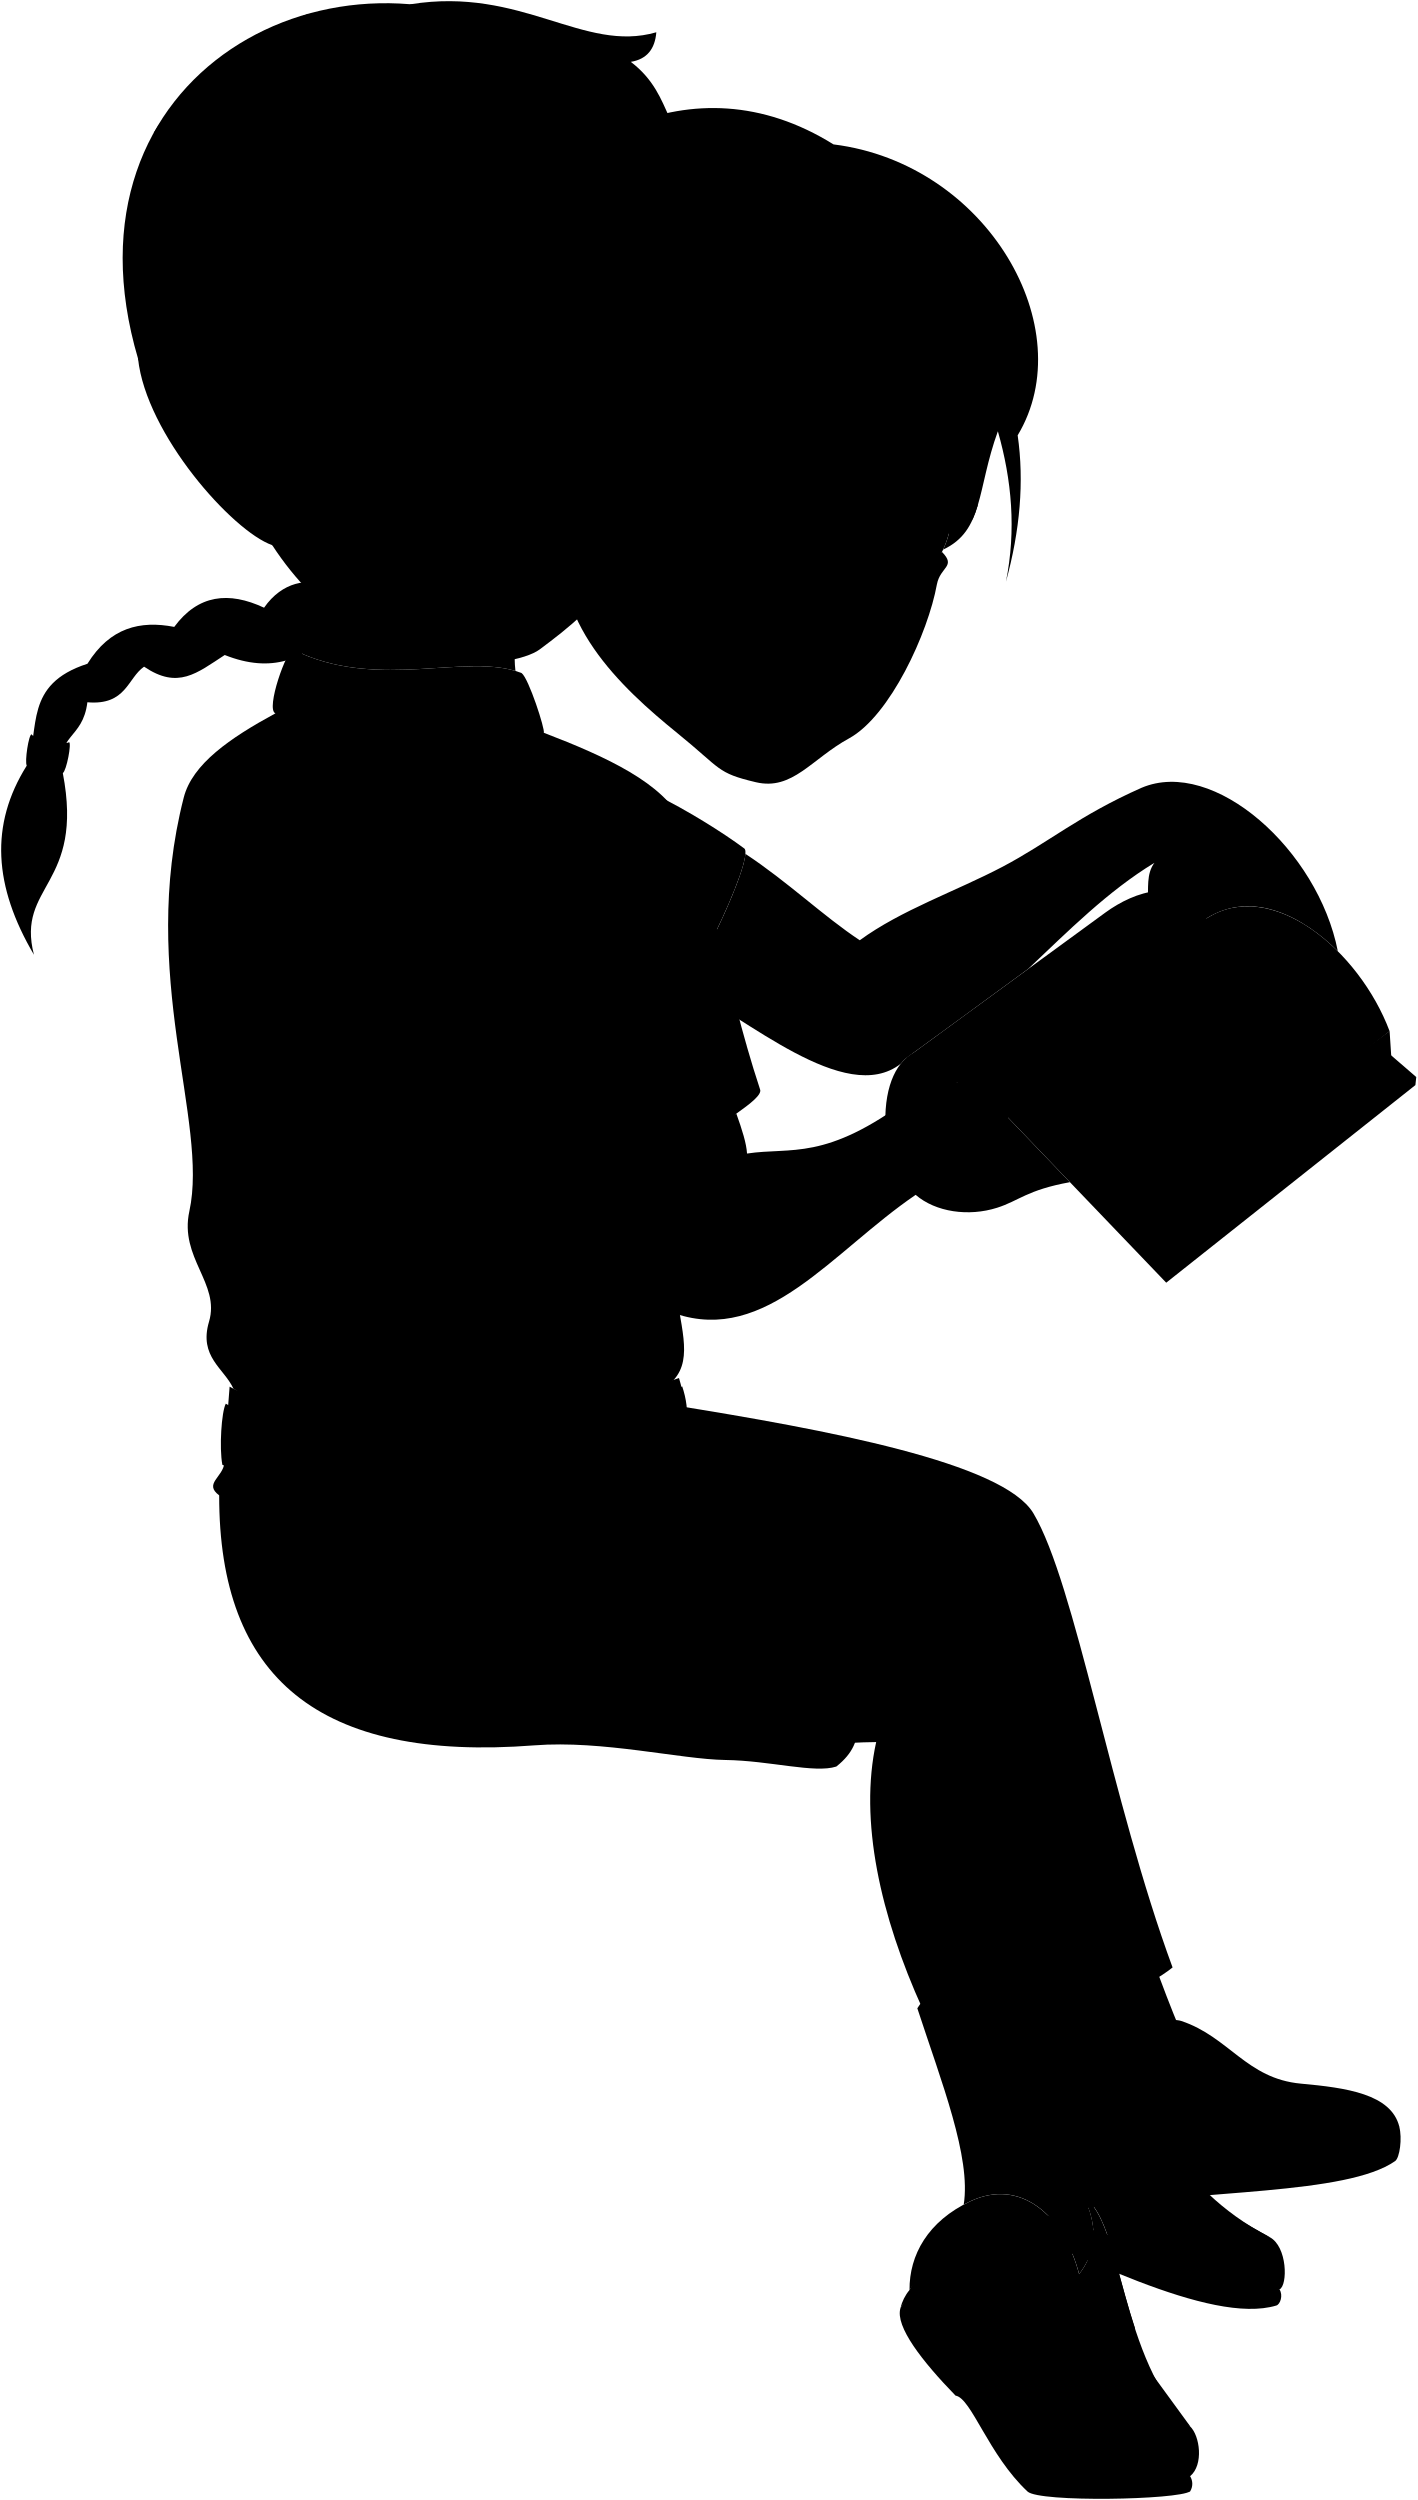
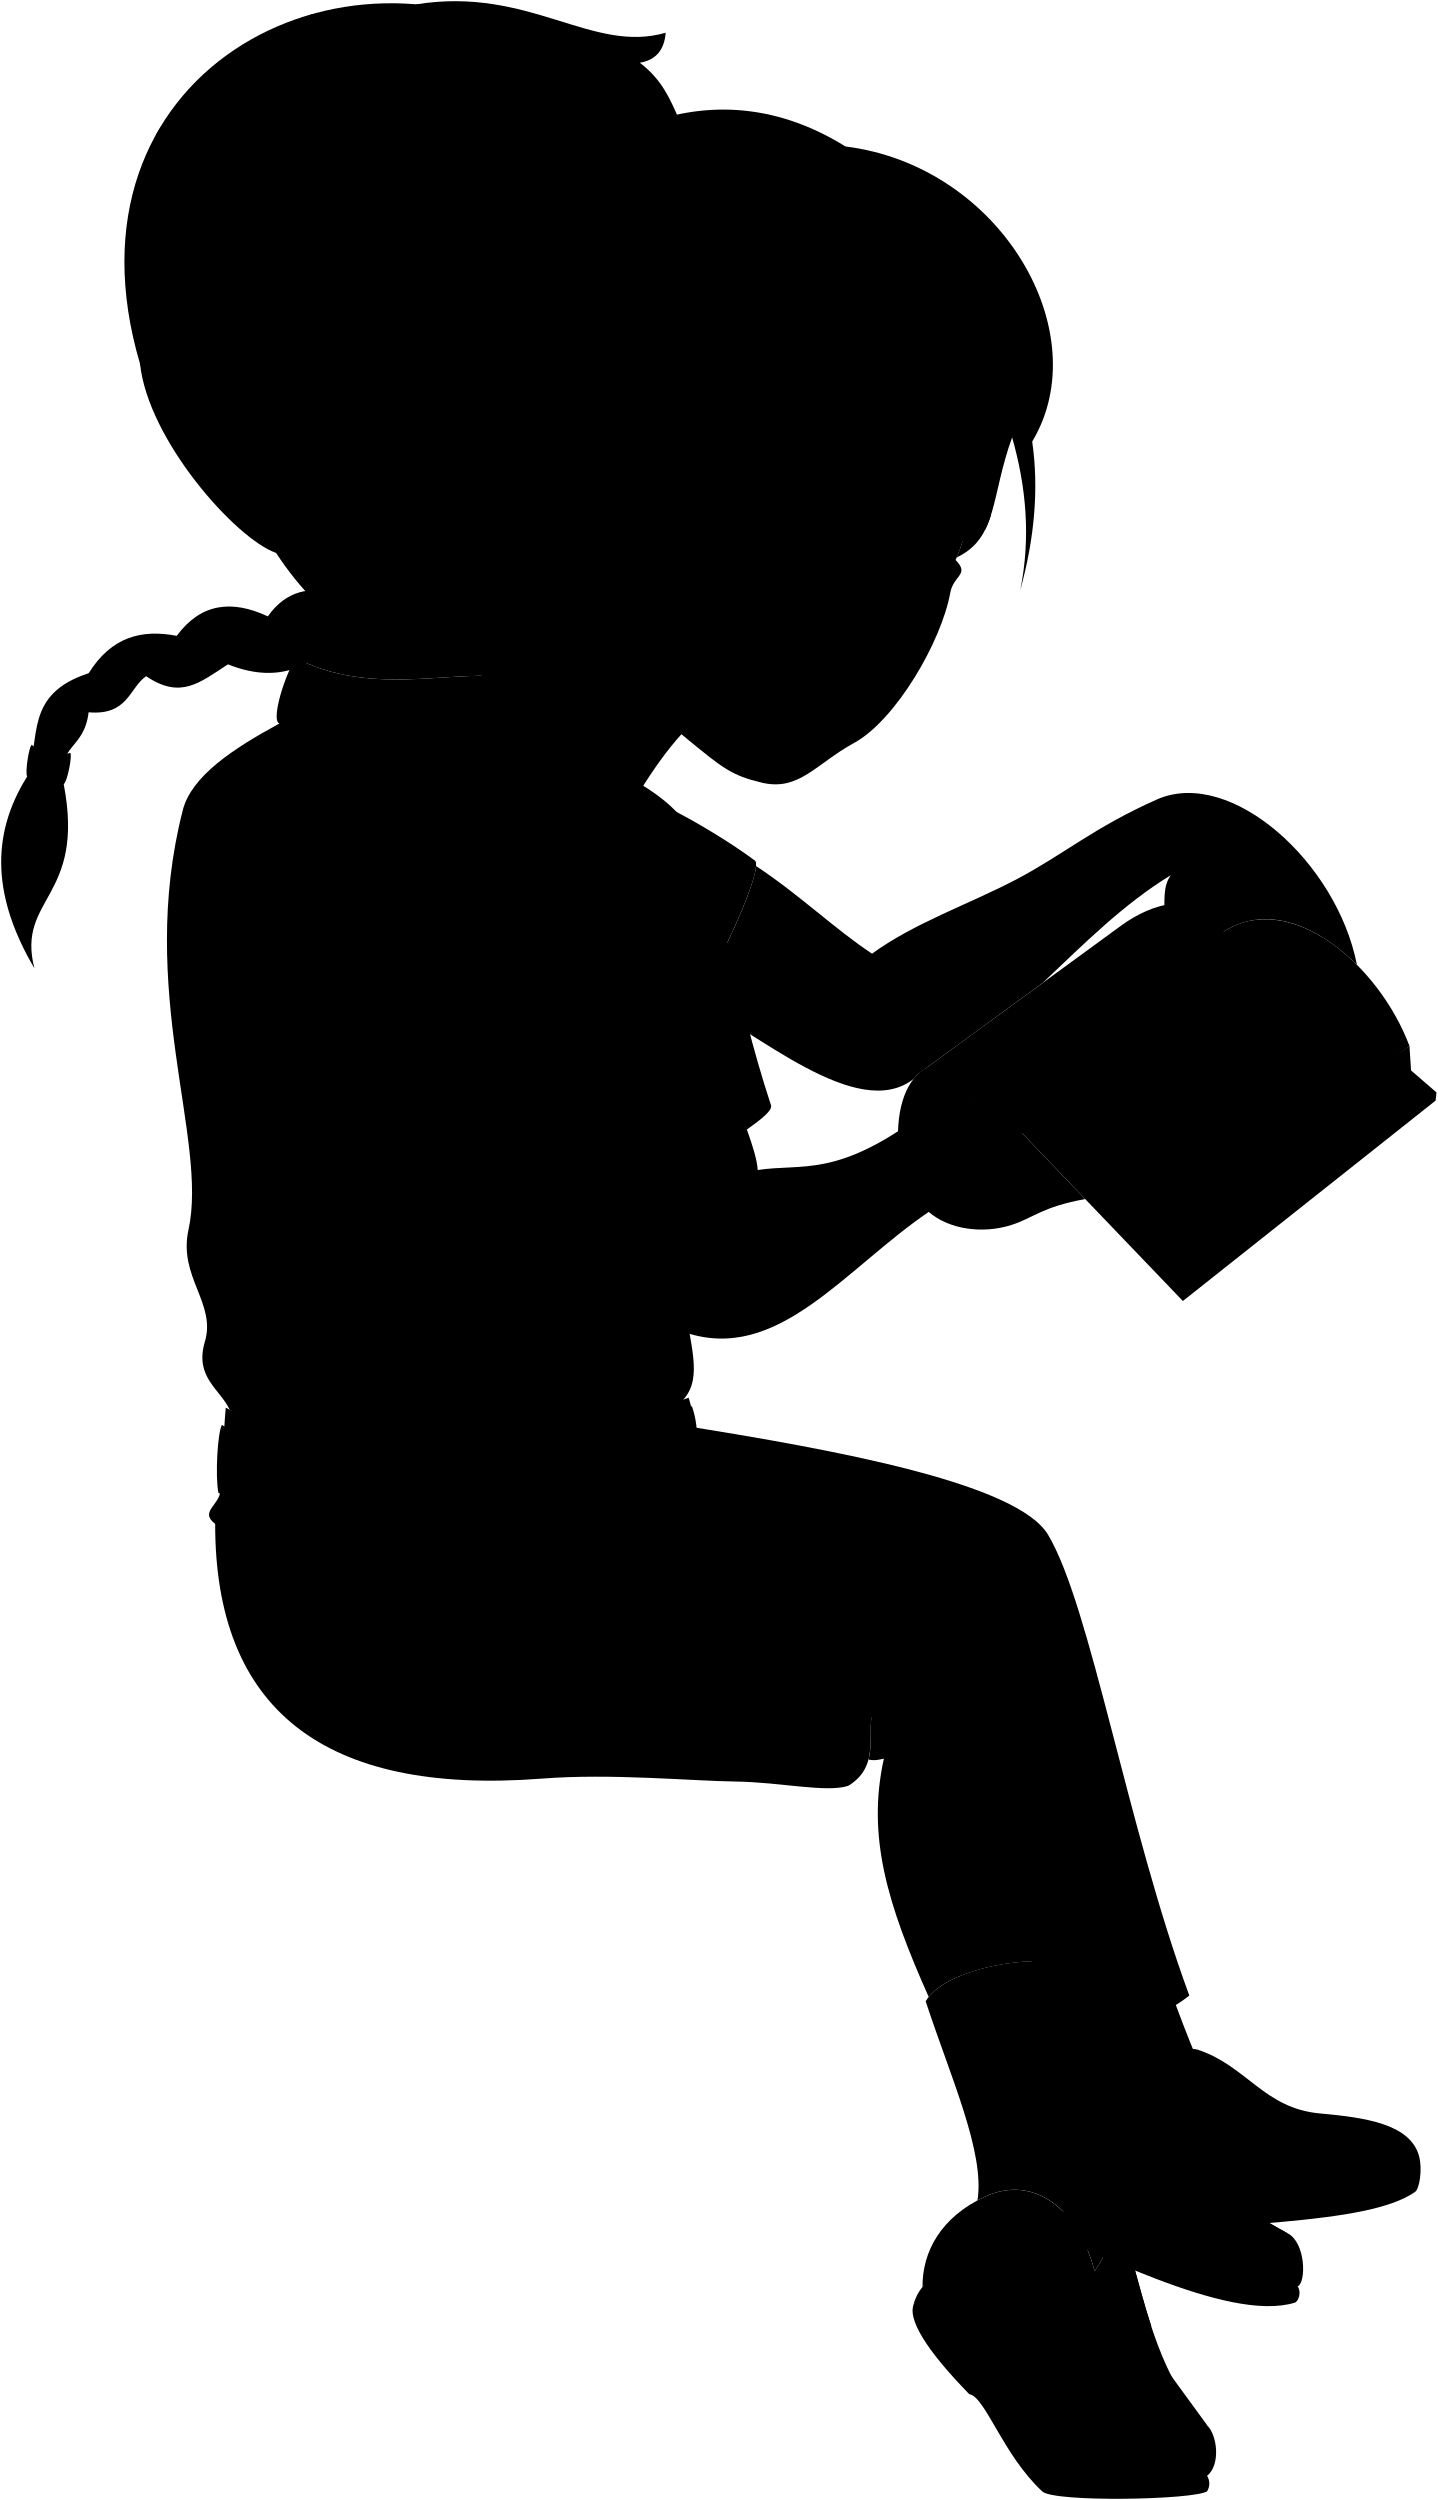
- <svg viewBox="0 0 1208.3 2131.16">
+ <svg viewBox="0 0 1208.3 2101.16">
  <g class="book">
    <polygon class="bookCoverDark" points="1207.3 918.15 1206.58 925 994.16 1093.45 845.85 938.64 1207.3 918.15" />
    <polyline class="bookCoverLight" points="850.59 937.78 995 1086.34 1207.3 918.15 1185.94 899.68" />
    <path class="bookPageLight" d="M772.55,901.93l169.74-124c24.63-18,65.12-32.73,86.16,5.06,55.48-35.82,130.3,27.23,156.14,96.07l-199,156.24C937.43,972.14,886.79,929.06,831.37,925,812.37,909.64,790.86,900.86,772.55,901.93Z" />
    <path class="paperStackLight" d="M989.17,1071.45c67.56-55.71,133.76-107.81,197.9-154.48l-2.48-38q-101.07,73.23-199,156.24Z" />
    <path class="paperStackDark" d="M754.74,957.53c-1.46-66.55,45-84.29,76.63-32.53,44.7-31.22,108.84,36.47,154.25,110.26l3.55,36.19C950,991.68,882.59,928.65,845.85,938.64l-29.93-15.93Z" />
    <path class="bookPageDark" d="M762.76,953c1.47-45.56,33.2-52.64,53.16-30.33Z" />
    <line class="paperCreaseLine" x1="1028.45" y1="782.95" x2="831.37" y2="925" />
  </g>
  <g class="sasha">
    <path class="soleWhite" d="M1192.84,1813c2.59,9.75.4,26.49-3.56,29.25-41.39,28.88-164.15,24.4-264.81,40.29-7,1.1-11.73-15.24-12.74-24.95" />
    <path class="sashaShoe" d="M1007,1722.81c40.75,13.58,55.59,49.18,102,53.42,38.36,3.51,77,8.69,83.9,36.81-16.45,31.33-161.15,29.73-281.11,44.59-8-15.92-6.89-75.69-.45-104.31C915.62,1734,991.8,1717.76,1007,1722.81Z" />
    <path class="sashaSock" d="M983.56,1672.25q10.52,29.48,22.33,58c6.65,18-50.36,40.86-90.27,26.61L895.19,1696Z" />
-     <path class="sashaPants" d="M572.45,1197.61c132.38,21.23,282.76,49.21,308.48,92.42,35.75,60.06,66.19,244.79,118.65,387.16-22.28,17.76-52.46,27.93-92.42,28.73Z" />
+     <path class="sashaPants" d="M570.45,1197.61c134.38,21.23,284.76,49.21,310.48,92.42,35.75,60.06,66.19,244.79,118.65,387.16-22.28,17.76-52.46,27.93-94.42,28.73Z" />
    <path class="sashaShirt" d="M567.64,859.86c11.79,5.32,78.24-131.51,66.46-136.83-17.16-12.86-49.24-33-76-45.88Z" />
-     <g class="skinAshkenazi">
-       <path d="M973.17,671.55c-53.46,23.63-79.51,46.83-118.88,67.51s-86.15,36.7-121.36,62.48c-31-20.47-61.4-49.88-97.48-73.65-1.25,18.37-31,82.59-51.21,114.23,50.25,23.55,136.24,101.79,183.66,64.66a34.52,34.52,0,0,1,4.65-4.85C802,880.36,835.35,856.25,876.43,826c34.4-32.54,68-66.37,107.68-90.48-14.15,18.91,8.47,48.06-28.72,76.2-11.06,14.07,33.67,34.68,57.29-11.56,1.68-4.91,7.34-11,15.77-17.23,39.48-24.92,83.4-.65,112,27.94C1123.55,724.62,1034.79,645.39,973.17,671.55Z" />
-     </g>
-     <g class="skinFoldLine">
-       <path d="M732.93,801.54c14.75,16.87,16.81,35.44,13.72,52" />
-     </g>
    <g class="hairLightBrown">
      <path d="M225.11,518.05c-30.15-14.12-56.27-11.2-76.57,16.36-29-5.63-54.81.49-74,31.42C20,583.42,34.52,621,22.83,652.62-8.89,703.13-5.35,755.56,28.94,813.9,13.55,754.23,72.07,755.24,53.54,659c-6.5-33.1,17.12-28.41,20.94-60.34,33.21,2.87,34.15-20.56,48.34-30.35,28.93,19.63,44.86,5.57,68.75-9.94,40.35,16.06,68.44,3.48,91.42-21C314.4,506.88,256.27,473.13,225.11,518.05Z" />
+       <path d="M850.64,367.61c11.88,41.57,15.74,84.14,6.89,128.28,12-43.63,15.66-85.3,10-124.8,54.71-90.94-25.63-231.6-157-248C467.09-28.66,223.71,424,479.9,466.79Z" />
+     </g>
+     <g class="eye">
+       <path class="sclera" d="M783.94,497.31,591.54,380.19l220.11,48.74C813.18,452.85,802.7,479.6,783.94,497.31Z" />
+       <g class="irisGreen">
+         <ellipse cx="776.93" cy="454.51" rx="20.4" ry="19.42" transform="translate(58.23 996.43) rotate(-67.34)" />
+         <ellipse cx="665.38" cy="407.95" rx="20.4" ry="19.42" transform="translate(32.61 864.85) rotate(-67.34)" />
+       </g>
+       <g class="pupil">
+         <ellipse cx="775.68" cy="453.99" rx="7.93" ry="7.55" transform="translate(57.94 994.95) rotate(-67.34)" />
+         <ellipse cx="664.12" cy="407.43" rx="7.93" ry="7.55" transform="translate(32.32 863.37) rotate(-67.34)" />
+       </g>
+     </g>
+     <g class="skinAshkenazi">
+       <path d="M611.13,587.06c-51.74,22.88-98.75,117.71-138.88,207.18L369.68,447.11Z" />
+       <path d="M973.17,671.55c-53.46,23.63-79.51,46.83-118.88,67.51s-86.15,36.7-121.36,62.48c-31-20.47-61.4-49.88-97.48-73.65-1.25,18.37-31,82.59-51.21,114.23,50.25,23.55,136.24,101.79,183.66,64.66a34.52,34.52,0,0,1,4.65-4.85C802,880.36,835.35,856.25,876.43,826c34.4-32.54,68-66.37,107.68-90.48-14.15,18.91,8.47,48.06-28.72,76.2-11.06,14.07,33.67,34.68,57.29-11.56,1.68-4.91,7.34-11,15.77-17.23,39.48-24.92,83.4-.65,112,27.94C1123.55,724.62,1034.79,645.39,973.17,671.55Z" />
+       <path d="M808.89,454.92c-12.95-9.68-32.62-12.13-44.11,1.86-2,3,1.89,3.81,3,4.84,11.71,11.21,25.51,15.79,35.26,8.92,12.26,12.56-1.4,12.43-4.36,27.57-7.5,41.5-46,107.22-80.85,126.3-32.08,17.55-46.21,40.75-77.46,33.41-25.26-5.94-32.9-12.14-63-36.89-47.56-39.14-110.11-92.41-95.66-167.74-31.33,10.57-37.77-18.05-39.7-26.33-3.19-13.66-18.72-24.22-14.08-56,25.77-7.6,50.72-12.16,75.47-15.4,10.7-1.41-7.87,30.32,12,57.52a220.89,220.89,0,0,1,20.49-64.12c51.64-18.65,75.61-15.66,108.68-36-20.58,19-50,51.3-64.46,72.68,59.55-54.92,157.77-121.27,202.1-129.29,32.64,30.84,58.15,73.87,68.44,111.38-18.07,49.8-12,84.66-46.67,100.9A88.28,88.28,0,0,0,808.89,454.92ZM709.2,430.86c-.66-16.66-10-24.78-22.42-29.62-15.95-6.2-30.07-3.42-42.14,0,12.2,12.91,23.42,32.36,58.39,32.85C705.56,434.13,709.43,436.65,709.2,430.86Z" />
    </g>
    <g class="hairOverlapLine">
+       <path d="M427.93,370.85a216.72,216.72,0,0,0-22,7.42" />
+       <path d="M535.88,348.85c-11.37,3.63-23.07,5.08-32.48,6.6" />
+       <path d="M644.56,312.84a122,122,0,0,1,16.67-14.44" />
+       <path d="M867.54,371.09c-1-4.89-1.71-10.95-4.32-16.15" />
      <path d="M74.58,565.83c-3.86,14.2.53,21.64-.1,32.86" />
      <path d="M148.54,534.41c-11.87,18.9-19.31,18.9-25.72,33.93" />
      <path d="M225.11,518.05c-4.08,11-15,24.37-33.54,40.35" />
    </g>
    <path class="sashaHairTie" d="M58.77,632.56c-.62,3-32.37-3.64-31.74-6.63-2.54-.4-6.16,23.78-4.2,26.69,2.3,4.24,26.62,9.06,30.71,6.41C56.66,657.18,61.33,633.07,58.77,632.56Z" />
  </g>
-   <g class="jewishBoy">
-     <g class="skinNordic">
-       <path d="M710.78,1260.07c46.4,14.85,111.8,44.18,141.06,79.81,14.55,17.71,19.11,47.95,23.2,78.88C784.39,1375.12,717.65,1325.32,710.78,1260.07Z" />
-       <path d="M701.5,1275.84c55,15.91,128.61,50.08,155,97.45,39,70.08,60.29,202.9,55.39,319.12l-125.4,20.19c-36.09-79.52-54.27-160.88-39.59-227.55-13.86.13-31.49,1.11-47.88,2.44Z" />
-     </g>
-     <path class="soleLightTanDark" d="M1014.56,2123.78c-10.32,7.31-128.57,9.55-138.6.18-33.35-31.17-47.84-79.66-61.39-81.78-28.42-29.24-51.55-58.9-47-74.51C820.29,1872.07,909,2036.84,1014.56,2123.78Z" />
-     <g class="soleLightTan">
-       <path d="M1014.56,2110.94a12.19,12.19,0,0,1,0,12.84c-47.15,3.5-95.84-47.73-123.87-107.15l-6.11,8.46c-35.72-98.07-99.17-87.19-117-57.42a37.88,37.88,0,0,1,7.75-15.54C840,1828.38,915.42,2039.45,1014.56,2110.94Z" />
-       <path d="M1090.73,1951.63c3.26,5.13.61,12.75-2.67,13.74-56.36,17-173.52-45.63-250.26-78l2.92-15.27Z" />
-     </g>
-     <g class="jewishBoyShoe">
-       <path d="M775.33,1952.13c-.22-29.73,15.55-58.62,52-75.69,41.9-19.59,79.06,10.82,92.58,62.18,13.86-18,16.88-39.36,4-65.55,33.12,20.27,30.8,139.32,90.56,195.29,8.38,7.85,11.84,32.82,0,42.58-64.88,11.48-118.78-106.23-134.48-133.13C848.44,1923.64,795.52,1921.94,775.33,1952.13Z" />
-       <path d="M1082.29,1907.05c-85.4-44.25-97.42-113.37-135.41-129.74,8.77,26.3,7.94,41.08,2.09,55.1-11.82-9.51-22.75-19.23-33.21-29.42,0,27.61,1.73,52.5,8.13,70.08H924c11.23,6.87,18.38,25.1,25.26,48.38,60.06,25.29,115.27,42.77,141.47,30.18C1097.87,1948.2,1097.55,1915,1082.29,1907.05Z" />
-     </g>
-     <g class="sockWhite">
-       <path d="M949,1832.41c5.58-13.38,6.59-27.47-1-51.6-14.24-22.7-19.67-52.23-25.48-90.3-40.9,7.88-38.5,54.42-23,95.88A470.46,470.46,0,0,0,949,1832.41Z" />
-       <path d="M821.52,1879.39c1.89-1,3.83-2,5.85-3,41.9-19.59,79.06,10.82,92.58,62.18,12.34-16,16.08-34.73,7.7-57.11-20.28-37.21-7.83-124.72-10.66-191.61-20.31-22.78-115.94-10.47-135,22.15C802.61,1775.07,828,1839.05,821.52,1879.39Z" />
-     </g>
-     <g class="clothingBrass">
-       <path d="M967.57,1984.89c-6.08-18.55-10.86-37.13-15.53-53.78-3.74,15.4-10.08,28.64-19.68,38.26a278.47,278.47,0,0,0,22.29,41C961.63,2002.89,965.45,1994.79,967.57,1984.89Z" />
-       <path d="M1011.94,1878.66c4.53-5.9,5.93-13.33,4.9-22.21-13.26-14.7-23.36-29.28-32.54-42,1,15.35-1,29.77-9.41,42.11A259.85,259.85,0,0,0,1011.94,1878.66Z" />
-     </g>
-     <path class="jewishBoyShirt" d="M463.56,624.65c53.95,20.68,102.29,43.18,118,76.26,21.16,32.77,35.35,133.9,66.32,227.62,2.06,4.5-8.44,12.47-20.17,20.81-103.05,114.39-19.14,188.86-53.35,226.94C532,1215.82,268.74,1228.4,199,1183.82c-7.86-17.3-29.73-27.19-20.82-57.14,9.7-32.64-25.46-54.33-16.76-94.15,16.71-76.46-43.7-200.6-4.79-352.64,7.34-28.65,39.36-50.7,78.19-71.81-8.77-3.19,9.92-55.47,15.16-54.25,71.81,35.9,148.4,1.59,194.68,19.94C450.71,578.22,464.89,622.1,463.56,624.65Z" />
-     <path class="jewishBoyShorts" d="M719.16,1259.15c40.69,41.78,42.37,108.43,17.45,179.47-12,22.39,6.23,43.62-23.68,67.3-18.43,6-56.63-5.09-94.73-5.6-37.58-.51-104.78-17-162.64-12.47-184.13,14.28-268.91-57.83-268.72-213.12-13.39-10,3.32-15.44,4.44-27.66,2-22,2.49-43.68,4.46-65,27.25,16.24,121.58,22,201.23,17.82,69.76-3.67,129.48-6.61,181.84-25.16,4.09,13.65,6.21,26.8,5.76,39.31,4.19-6.29,14.15-4.72,16.67,5.24,4.29-6.82,19-3.67,19,4.19,24.11,1.42,50.78,10,76,17.81,3,.92,3.77,7.28,3.14,11.53C706.43,1254.76,715.22,1255.1,719.16,1259.15Z" />
-     <g class="beltTan">
-       <path d="M501.76,1259.09c-.58-16.11-2.84-37.84-6.48-52.79-77.88,12.46-182.13,14.84-248.14,5.6-1.74,14.75-1.61,37,.54,52C321.8,1274.15,437.45,1271.54,501.76,1259.09Z" />
-       <path d="M581.54,1181.84c-15.89,9.05-41.7,16.46-72.74,22.15,3.37,14.3,5.44,35,6.44,52.16a148.87,148.87,0,0,0,15.25-4.54c19.72-8.37,37.53-21.41,54.08-37.55C587.08,1204.2,584.85,1191.64,581.54,1181.84Z" />
-       <path d="M233.59,1209.75c-18.23-3.3-32.53-7.68-41.11-13.17-3.65,6.87-5.67,37.59-2.94,52.08,9.65,5.46,25.13,9.83,44.37,13.16A219.4,219.4,0,0,1,233.59,1209.75Z" />
-     </g>
-   </g>
-   <g class="head49">
-     <path class="hairLightBrown" d="M850.64,367.61c11.88,41.57,15.74,84.14,6.89,128.28,12-43.63,15.66-85.3,10-124.8,54.71-90.94-25.63-231.6-157-248C467.09-28.66,223.71,424,479.9,466.79Z" />
-     <g class="hairOverlapLine">
-       <path d="M427.93,370.85a216.72,216.72,0,0,0-22,7.42" />
-       <path d="M535.88,348.85c-11.37,3.63-23.07,5.08-32.48,6.6" />
-       <path d="M644.56,312.84a122,122,0,0,1,16.67-14.44" />
-       <path d="M867.54,371.09c-1-4.89-1.71-10.95-4.32-16.15" />
-     </g>
-     <path class="sclera" d="M783.94,495.31,622.11,427.77l27.71-66.39,161.83,67.55C813.18,452.85,802.7,479.6,783.94,495.31Z" />
-     <g class="irisGreen">
-       <ellipse cx="776.93" cy="454.51" rx="20.4" ry="19.42" transform="translate(58.23 996.43) rotate(-67.34)" />
-       <ellipse cx="665.38" cy="407.95" rx="20.4" ry="19.42" transform="translate(32.61 864.85) rotate(-67.34)" />
-     </g>
-     <g class="pupil">
-       <ellipse cx="775.68" cy="453.99" rx="7.93" ry="7.55" transform="translate(57.94 994.95) rotate(-67.34)" />
-       <ellipse cx="664.12" cy="407.43" rx="7.93" ry="7.55" transform="translate(32.32 863.37) rotate(-67.34)" />
-     </g>
-     <g class="skinAshkenazi">
-       <path d="M808.89,454.92c-12.95-9.68-32.62-12.13-44.11,1.86-2,3,1.89,3.81,3,4.84,11.71,11.21,25.51,15.79,35.26,8.92,12.26,12.56-1.4,12.43-4.36,27.57-7.5,41.5-40,112.22-74.85,131.3-32.08,17.55-48.21,44.76-79.46,37.41-33.76-8-29-11.08-67-41.89-47.84-38.8-110.11-96.41-95.66-171.74-31.33,10.57-37.77-18.05-39.7-26.33-3.19-13.66-18.72-24.22-14.08-56,25.77-7.6,50.72-12.16,75.47-15.4,10.7-1.41-7.87,30.32,12,57.52a220.89,220.89,0,0,1,20.49-64.12c51.64-18.65,75.61-15.66,108.68-36-20.58,19-50,51.3-64.46,72.68,59.55-54.92,157.77-121.27,202.1-129.29,32.64,30.84,58.15,73.87,68.44,111.38-18.07,49.8-12,84.66-46.67,100.9A88.28,88.28,0,0,0,808.89,454.92ZM709.2,430.86c-.66-16.66-10-24.78-22.42-29.62-15.95-6.2-30.07-3.42-42.14,0,12.2,12.91,23.42,32.36,58.39,32.85C705.56,434.13,709.43,436.65,709.2,430.86Z" />
-     </g>
-     <g class="skinFoldLine">
-       <path d="M439.3,367.68a93.79,93.79,0,0,0,1.18,27.63" />
-       <path d="M487.43,365.47a54.6,54.6,0,0,0-1.26-7.54" />
-       <path d="M477.77,380c-19.3.78,1.51,37.6-12.3,38.11-6.8.26.32-10.45-12.6-25.33-15.72-18.12,9.34-41.08,14.16-24" />
-     </g>
-     <path class="lipFemaleMedium__noStroke" d="M640.81,562.24c7,7.8,8.18,20.57,11.29,29,8.9,24.07,47.51,33.83,54,12.7,2.78-9-1.2-13.28,5-21.34C651.47,561.42,648,564,640.81,562.24Z" />
-     <path class="lipFemaleMedium" d="M647.33,563.24A45.07,45.07,0,0,1,627.86,557c25,10.11,47.52-7.6,70.7,14.91,8.05,5.65,17.58-1,29.63,13.45-4.47.8-11.17-.6-17-2.79Z" />
-     <path class="lipOverlapLine" d="M728.19,585.38c3.21-.12,5-3.52,6.23-8.45" />
-     <path class="lipEdgeLine" d="M652.1,591.23c8.9,24.07,47.51,33.83,54,12.7" />
-     <path class="teeth" d="M647.33,563.24c37.93,3.15,44.44,12.12,63.83,19.35-2,5.71-4.3,10.91-10.32,8.89-3.08,7.4-11.11,4.36-18.81,1s-15.72-6.87-12-14.53C662.79,574.89,655.12,569.42,647.33,563.24Z" />
+   <g class="head49__edited">
+     <path class="lipFemaleMedium__noStroke" d="M636.81,558.24c7,7.8,8.18,20.57,11.29,29,8.9,24.07,47.51,33.83,54,12.7,2.78-9-1.2-13.28,5-21.34C647.47,557.42,644,560,636.81,558.24Z" />
+     <path class="lipFemaleMedium" d="M643.33,559.24A45.07,45.07,0,0,1,623.86,553c25,10.11,47.52-7.6,70.7,14.91,8.05,5.65,17.58-1,29.63,13.45-4.47.8-11.17-.6-17-2.79Z" />
+     <path class="lipOverlapLine" d="M724.19,581.38c3.21-.12,5-3.52,6.23-8.45" />
+     <path class="lipEdgeLine" d="M648.1,587.23c8.9,24.07,47.51,33.83,54,12.7" />
+     <path class="teeth" d="M643.33,559.24c37.93,3.15,44.44,12.12,63.83,19.35-2,5.71-4.3,10.91-10.32,8.89-3.08,7.4-11.11,4.36-18.81,1s-15.72-6.87-12-14.53C658.79,570.89,651.12,565.42,643.33,559.24Z" />
    <g class="teethOverlapLine">
-       <line x1="670.03" y1="577.92" x2="671.15" y2="575.24" />
-       <line x1="700.84" y1="591.48" x2="701.93" y2="588.88" />
+       <line x1="666.03" y1="573.92" x2="667.15" y2="571.24" />
+       <line x1="696.84" y1="587.48" x2="697.93" y2="584.88" />
    </g>
    <g class="noseLine">
-       <path d="M678.27,527.89c-9.82-11,.24-23.56,8.1-26.79" />
-       <path d="M715.88,536.73c-4.09-5.05-15.43-6.55-26.65-6" />
-       <path d="M707.24,536.89c13.38,13.13,26.06,15.18,37.87,10.32,16.32-6.71,4.94-35.65,8.28-51.06" />
+       <path d="M674.27,525.89c-9.82-11,.24-23.56,8.1-26.79" />
+       <path d="M711.88,534.73c-4.09-5.05-15.43-6.55-26.65-6" />
+       <path d="M703.24,534.89c13.38,13.13,26.06,15.18,37.87,10.32,16.32-6.71,4.94-35.65,8.28-51.06" />
    </g>
    <g class="eyeFoldLine">
      <path d="M787.66,487.15c-5.25,1.91-14.06-.68-18.37-5.27" />
      <path d="M689.72,446.61c-19.05,1.3-38.56-12.85-42.28-21.08" />
    </g>
    <g class="eyeCornerLine">
      <path d="M630.34,401.15c4.49,1.22,9.22.8,14.3.1" />
    </g>
    <g class="eyeCreaseLine">
      <path d="M653.1,388.12c22.16-3.78,53.26,3,60.67,26.35" />
      <path d="M776.13,440.84c14.44-6.66,43.69,6.24,38.62,15.09" />
    </g>
    <g class="eyebrowLightBrown">
-       <path d="M634.26,373.08c59.28-22.73,82.39,7,105.32,17.71C711.21,412.53,712.8,363.4,634.26,373.08Z" />
-       <path d="M833.49,430.81c-15.24-17.53-34.68-15.51-48.9-19.3,3.52,23.76,19.72,10.78,44.47,31.4A98.06,98.06,0,0,0,833.49,430.81Z" />
+       <path d="M634,376.33c57.8-26.27,82.66,2,106.19,11.32C713.15,411.06,711.77,361.92,634,376.33Z" />
+       <path d="M832.86,433c-13.69-18.75-33.23-18.39-47.09-23.37,1.5,24,19.25,13,42.17,35.6A74.5,74.5,0,0,0,832.86,433Z" />
+     </g>
+   </g>
+   <g class="jewishBoy">
+     <path class="soleLightTanDark" d="M1014.56,2093.78c-10.32,7.31-128.57,9.55-138.6.18-33.35-31.17-47.84-79.66-61.39-81.78-28.42-29.24-51.55-58.9-47-74.51C820.29,1842.07,909,2006.84,1014.56,2093.78Z" />
+     <g class="soleLightTan">
+       <path d="M1014.56,2080.94a12.19,12.19,0,0,1,0,12.84c-47.15,3.5-95.84-47.73-123.87-107.15l-6.11,8.46c-35.72-98.07-99.17-87.19-117-57.42a37.88,37.88,0,0,1,7.75-15.54C840,1798.38,915.42,2009.45,1014.56,2080.94Z" />
+       <path d="M1090.73,1921.63c3.26,5.13.61,12.75-2.67,13.74-56.36,17-173.52-45.63-250.26-78l2.92-15.27Z" />
+     </g>
+     <g class="jewishBoyShoe">
+       <path d="M775.33,1922.13c-.22-29.73,15.55-58.62,52-75.69,41.9-19.59,79.06,10.82,92.58,62.18,13.86-18,16.88-39.36,4-65.55,33.12,20.27,30.8,139.32,90.56,195.29,8.38,7.85,11.84,32.82,0,42.58-64.88,11.48-118.78-106.23-134.48-133.13C848.44,1893.64,795.52,1891.94,775.33,1922.13Z" />
+       <path d="M1082.29,1877.05c-85.4-44.25-97.42-113.37-135.41-129.74,8.77,26.3,7.94,41.08,2.09,55.1-11.82-9.51-22.75-19.23-33.21-29.42,0,27.61,1.73,52.5,8.13,70.08H924c11.23,6.87,18.38,25.1,25.26,48.38,60.06,25.29,115.27,42.77,141.47,30.18C1097.87,1918.2,1097.55,1885,1082.29,1877.05Z" />
+     </g>
+     <g class="sockWhite">
+       <path d="M949,1802.41c5.58-13.38,6.59-27.47-1-51.6-14.24-22.7-19.67-52.23-25.48-90.3-24-9.13-38.5,54.42-23,95.88A470.46,470.46,0,0,0,949,1802.41Z" />
+       <path d="M821.52,1849.39c1.89-1,3.83-2,5.85-3,41.9-19.59,79.06,10.82,92.58,62.18,12.34-16,16.08-34.73,7.7-57.11-20.28-37.21-7.83-124.72-10.66-191.61-20.31-22.78-119.94-10.47-139,22.15C798.61,1745.07,828,1809.05,821.52,1849.39Z" />
+     </g>
+     <g class="clothingBrass">
+       <path d="M967.57,1954.89c-6.08-18.55-10.86-37.13-15.53-53.78-3.74,15.4-10.08,28.64-19.68,38.26a278.47,278.47,0,0,0,22.29,41C961.63,1972.89,965.45,1964.79,967.57,1954.89Z" />
+       <path d="M1011.94,1848.66c4.53-5.9,5.93-13.33,4.9-22.21-13.26-14.7-23.36-29.28-32.54-42,1,15.35-1,29.77-9.41,42.11A259.85,259.85,0,0,0,1011.94,1848.66Z" />
+     </g>
+     <path class="jewishBoyShirt" d="M463.56,624.65c53.95,20.68,102.29,43.18,118,76.26,21.16,32.77,35.35,133.9,66.32,227.62,2.06,4.5-8.44,12.47-20.17,20.81-103.05,114.39-19.14,188.86-53.35,226.94C532,1215.82,262.74,1229.4,193,1184.82c-7.86-17.3-29.73-27.19-20.82-57.14,9.7-32.64-22.46-54.33-13.76-94.15,16.71-76.46-43.7-200.6-4.79-352.64,7.34-28.65,42.36-51.7,81.19-72.81-8.77-3.19,9.92-55.47,15.16-54.25,71.81,35.9,148.4,1.59,194.68,19.94C450.71,578.22,464.89,622.1,463.56,624.65Z" />
+     <path class="jewishBoyShorts" d="M719.16,1249.15c40.69,41.78,42.37,108.43,17.45,179.47-12.24,21.71,6.91,53.71-23.68,72.3-18.43,6-56.63-3.09-94.73-3.6-37.58-.51-104.78-7-162.64-2.47-184.13,14.28-274.91-58.83-274.72-214.12-13.39-10,3.32-15.44,4.44-27.66,2-22,2.49-48.68,4.46-70,27.25,16.24,127.58,21,207.23,16.82,69.76-3.67,129.48-6.61,181.84-25.16,4.09,13.65,6.21,26.8,5.76,39.31,4.19-6.29,14.15-4.72,16.67,5.24,4.29-6.82,19-3.67,19,4.19,24.11,1.42,50.78,0,76,7.81,3,.92,3.77,7.28,3.14,11.53C706.43,1244.76,715.22,1245.1,719.16,1249.15Z" />
+     <g class="beltTan">
+       <path d="M501.76,1259.09c-.58-16.11-2.84-37.84-6.48-52.79-77.88,12.46-188.13,15.84-254.14,6.6-1.74,14.75-1.61,42,.54,57C315.8,1280.15,437.45,1271.54,501.76,1259.09Z" />
+       <path d="M581.54,1181.84c-15.89,9.05-41.7,16.46-72.74,22.15,3.37,14.3,5.44,35,6.44,52.16a148.87,148.87,0,0,0,15.25-4.54c19.72-8.37,37.53-21.41,54.08-37.55C587.08,1204.2,584.85,1191.64,581.54,1181.84Z" />
+       <path d="M227.59,1210.75c-18.23-3.3-32.53-7.68-41.11-13.17-3.65,6.87-5.67,42.59-2.94,57.08,9.65,5.46,25.13,9.83,44.37,13.16C225.79,1252.59,225.58,1226.59,227.59,1210.75Z" />
    </g>
  </g>
  <g class="skinNordic">
+     <path d="M851.84,1309.88c-26.56-32.34-84.91-47.17-127.77-55.34,17.38,20.35,26.46,45.86,28.5,74.49,29.42,29.52,72.28,35.57,122.47,59.73C871,1357.83,866.39,1327.59,851.84,1309.88Z" />
+     <path d="M856.48,1343.29c-18.41-33.08-63.77-52.07-116.89-65,19.8,40.59,16.76,94.1-3,150.36-8.08,14.14-2.45,36.52-6.67,50.17,5.7,1.38,10.44-.3,12.94-.74-14.42,65.48,2.87,122.12,37.68,200.28,22.25-27.79,105.17-38.81,131.55-22.43C916,1541.26,894.76,1412.06,856.48,1343.29Z" />
    <path d="M780.56,1018.56c-71.12,48.42-127.15,127.67-205.07,101.19-33.4-11.35-59.77-79.68-75.47-150,38.39,8.3,93.31,2.31,127.7-20.39,5,14,8.58,25.33,9.1,34,37.78-5.79,66.53,7.07,139.18-47.45,20.68-13.14,47.13-10.58,61.77-22.74C865,890.55,867.86,892.93,878,883.71c22.35-14.44,30.57,29.72-4.45,48.61-7.77,5.1-11.62,12.68-14.23,20.38l52.75,55.07c-36.6,6.64-43.4,15.87-62.08,21.8C825.71,1037.29,797.6,1033.3,780.56,1018.56Z" />
    <path d="M561,264.49c2.25,45.23-8.16,35.42-7.1,97.37,2,114.6-43,154-93.95,191.83-22.33,16.59-147.3,34.6-227.92-89C415.91,280.8,450.08,264.49,561,264.49Z" />
    <path d="M253,479.09c9.8,17.54,9.51,55.33,5,78.45,66.78,28.56,136.53.87,181.4,14.42-3.17-26.8,5.1-69.86,17.19-78.73" />
  </g>
  <g class="head49__edited">
    <path class="hairSandy" d="M579,150.69c11.68,1,21.75-3.12,30.5-11.42-47.23-19-32.34-56.41-71.75-86.54,14-2.3,20.63-11.29,21.74-25.22-62,18-114.62-39.19-209.6-23.87L117.69,305.79C124.53,370,198.15,452.9,232,464.7c103.43,36,200.69-6.21,258.47-95-17.38-86,28.21-127.64,39.58-71.07,5.46,3.2,10.79,5.36,15.93,5.89C547.73,267.11,596.57,239.75,579,150.69Z" />
    <path class="yarmulke" d="M117.69,305.79C45.43,61.19,287.07-64.37,459.42,39.28,524.57,79,479.56,226.43,375.56,303.42,286.37,369.45,148.48,384,117.69,305.79Z" />
  </g>
  <g class="clothesDisplayLine">
-     <path d="M920,1938.62c4.6,9,28,92.24,94.61,129.74" />
-     <path d="M949,1832.41c25.64,31.79,75,54.87,133.32,74.64" />
+     <path d="M920,1908.62c4.6,9,28,92.24,94.61,129.74" />
+     <path d="M949,1802.41c25.64,31.79,75,54.87,133.32,74.64" />
  </g>
  <g class="clothesOverlapLine">
-     <line x1="884.58" y1="2025.09" x2="814.57" y2="2042.18" />
+     <line x1="884.58" y1="1995.09" x2="814.57" y2="2012.18" />
    <path d="M500,969.73c-20.35-2.12-16.86-67.71-27.35-128.91" />
    <path d="M463.56,624.65C387,606.47,331,647.57,234.8,608.08" />
    <path d="M636.29,890.63c-20.21,36.75-107.66,54.24-153.54,37.57" />
-     <path d="M699.33,1252.83c-36.26-6.48-65.84-15.19-79.13-29.34" />
+     <path d="M699.33,1242.83c-36.26-6.48-65.84-5.19-79.13-19.34" />
  </g>
  <g class="clothesBorderLine">
    <path d="M375.56,303.42c-59.85-76.51-140.61-186-190-253.37" />
    <path d="M168.7,351.77c-50-124.84-20.85-293.89,93.86-340" />
    <path d="M489.51,113.3C399.75,48.78,190.4,12.68,131,113.3" />
  </g>
  <g class="clothesFoldLine">
    <path d="M364.1,845.48c14.88,86.23,44.72,161.61,88.12,227.16" />
    <path d="M364.1,966.89c11.85,52.5,25.81,101.73,42.42,146.87" />
-     <path d="M219.84,999.53c-4.39,38.8-10,76.42-21.54,108.36" />
-     <path d="M207.44,899c-6.95,38.08-16.44,74.53-30,108.35" />
+     <path d="M216.84,1000.53c-4.39,38.8-13,76.42-24.54,108.36" />
+     <path d="M204.44,900c-6.95,38.08-16.44,74.53-30,108.35" />
    <path d="M576.24,756.71c.65,38.51,7.48,79-9.14,125.32" />
    <path d="M567.1,801.75C561.56,837,550,871.57,525.33,904.88" />
    <path d="M504.44,720.81c-15.45,41.6-28.86,82.54-31.77,120-14.58-14.92-30.33-49.7-34.81-89.33" />
    <path d="M483.55,726.68a766.18,766.18,0,0,0-17,84.21c-10.87-24.83-16.66-56.77-17.63-97.26" />
    <path d="M512.2,1190.57c15.74-16.1,26.18-33.08,47.32-26.55" />
    <path d="M486.35,1193.8c-.09-7.58-1.4-14.31-9.33-16.5" />
    <path d="M360.83,1201.11c.09-7.07-3-13.44-8.48-19.27" />
-     <path d="M289.66,1199.57c1.43-8.67,5.86-16,12.43-22.27" />
-     <path d="M269.44,1198c-.55-5.65-5.51-12.62-14.35-20.74" />
-     <path d="M226.65,1192.15c-2.27-7.58-1.13-14.31,3-20.3" />
+     <path d="M286.66,1200.57c1.43-8.67,5.86-16,12.43-22.27" />
+     <path d="M263.44,1199c-.55-5.65-5.51-12.62-14.35-20.74" />
+     <path d="M220.65,1193.15c-2.27-7.58-1.13-14.31,3-20.3" />
    <path d="M620.2,1223.49c3.48,18-.33,40-6.42,63.27" />
-     <path d="M715.92,1455.34c-17.07,9.81-37.93,16.27-61.5,20.32" />
-     <path d="M690.66,1273c17,50.89-15,114.24-66.44,162.54" />
+     <path d="M715.92,1445.34c-17.07,9.81-37.93,21.27-61.5,25.32" />
+     <path d="M690.66,1263c17,50.89-15,114.24-66.44,162.54" />
    <path d="M601.24,1219.3c-11.36,90.5-60.35,130.88-50.06,138.3,9.55,6.88,27.76-16,33.5-42.28" />
    <path d="M588,1229.11c-12.55,44.49-36.18,84.18-75.78,117" />
    <path d="M533.06,1268.64c-21.57,20.63-50.74,33.55-84.56,41.74" />
-     <path d="M186.84,1274.73c12.71,7,29.52,10.53,48,12.58" />
-     <path d="M205.24,1297.2c5.71,2.62,13.27,3.74,21.41,4.39" />
+     <path d="M180.84,1280.73c12.71,7,29.52,10.53,48,12.58" />
+     <path d="M199.24,1303.2c5.71,2.62,13.27,3.74,21.41,4.39" />
    <path d="M963.36,1651c-14.05,6.49-29,5.38-45-5" />
  </g>
  <g class="skinOverlapLine">
    <path d="M530.07,298.62a19.56,19.56,0,0,1-.58,9.25" />
    <path d="M490.49,369.69c1.09,7.56,4.81,11.64,6.32,19.74C499.63,404.66,510,416,519,406" />
  </g>
  <g class="skinFoldLine">
    <path d="M636.82,983.31c1,16.41-.82,31.7-8.5,44.63" />
    <path d="M780.56,1018.56c4.18-2.67,8.53-5.94,10.36-12" />
    <path d="M999.83,723.42a52.31,52.31,0,0,0-15.72,12.12" />
-     <path d="M746.88,1485.05c17.84-4,48.31-23.92,68.28-50.19" />
+     <path d="M742.88,1478.05c32.21-11.71,64.91-47.31,72.28-73.19" />
    <path d="M519.89,303.55c-9.85,5.91-9.85,55.14-2.46,73.35" />
+     <path d="M732.93,801.54c14.75,16.87,16.81,35.44,13.72,52" />
  </g>
</svg>
